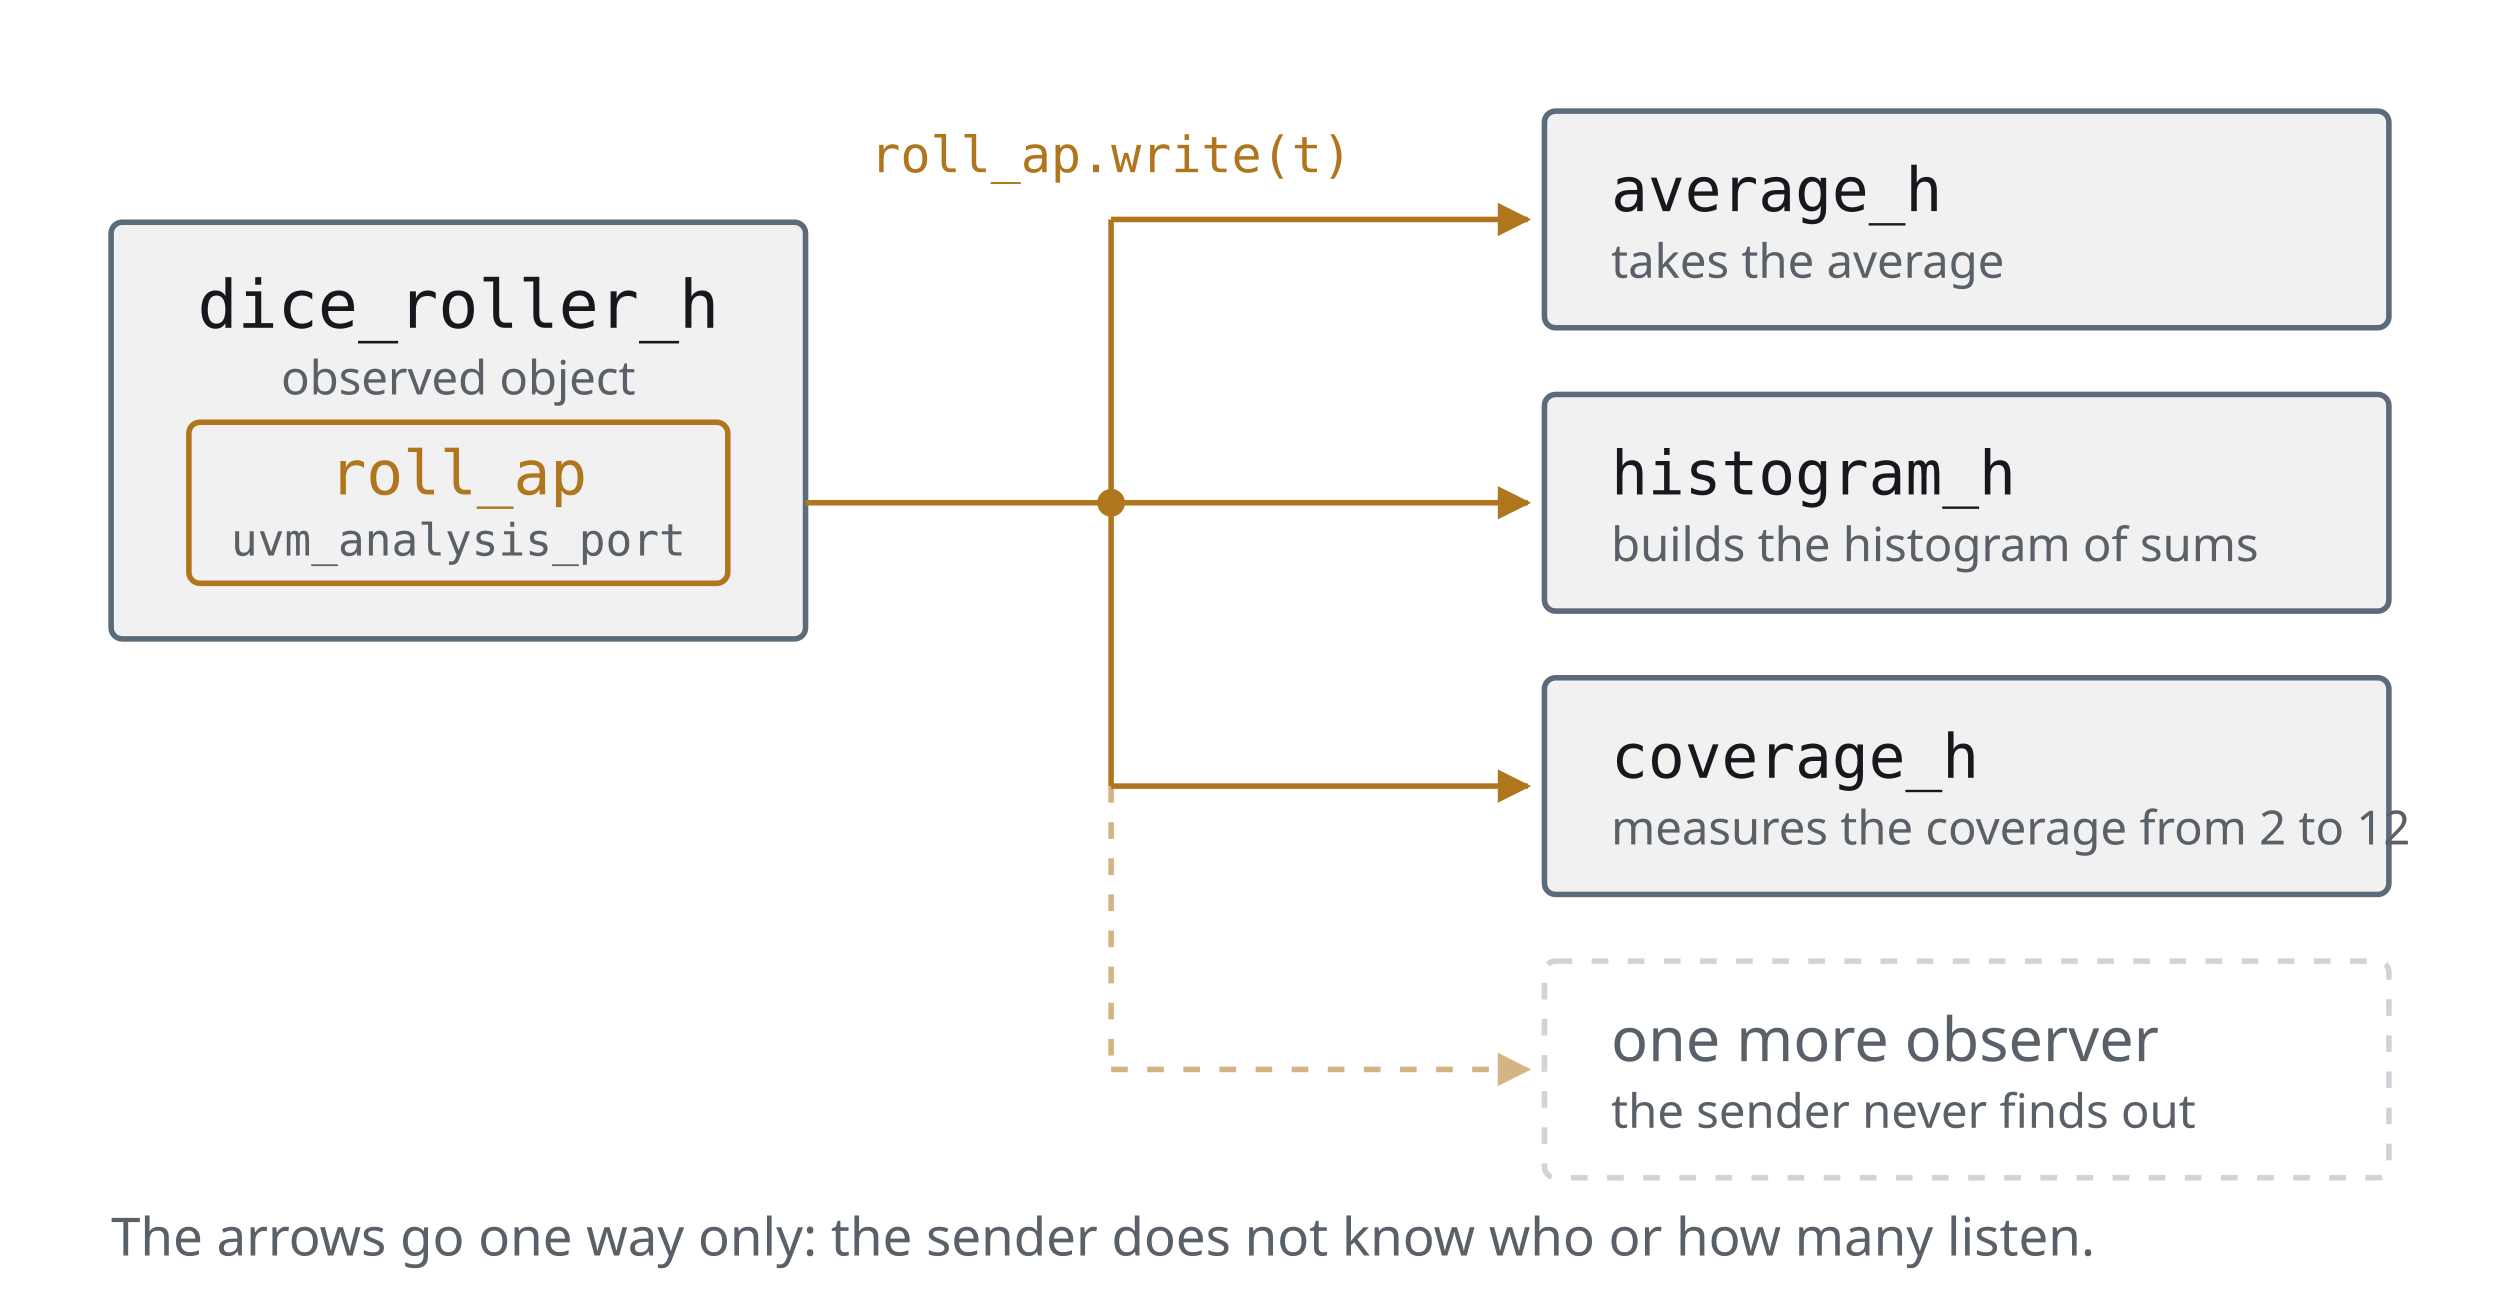
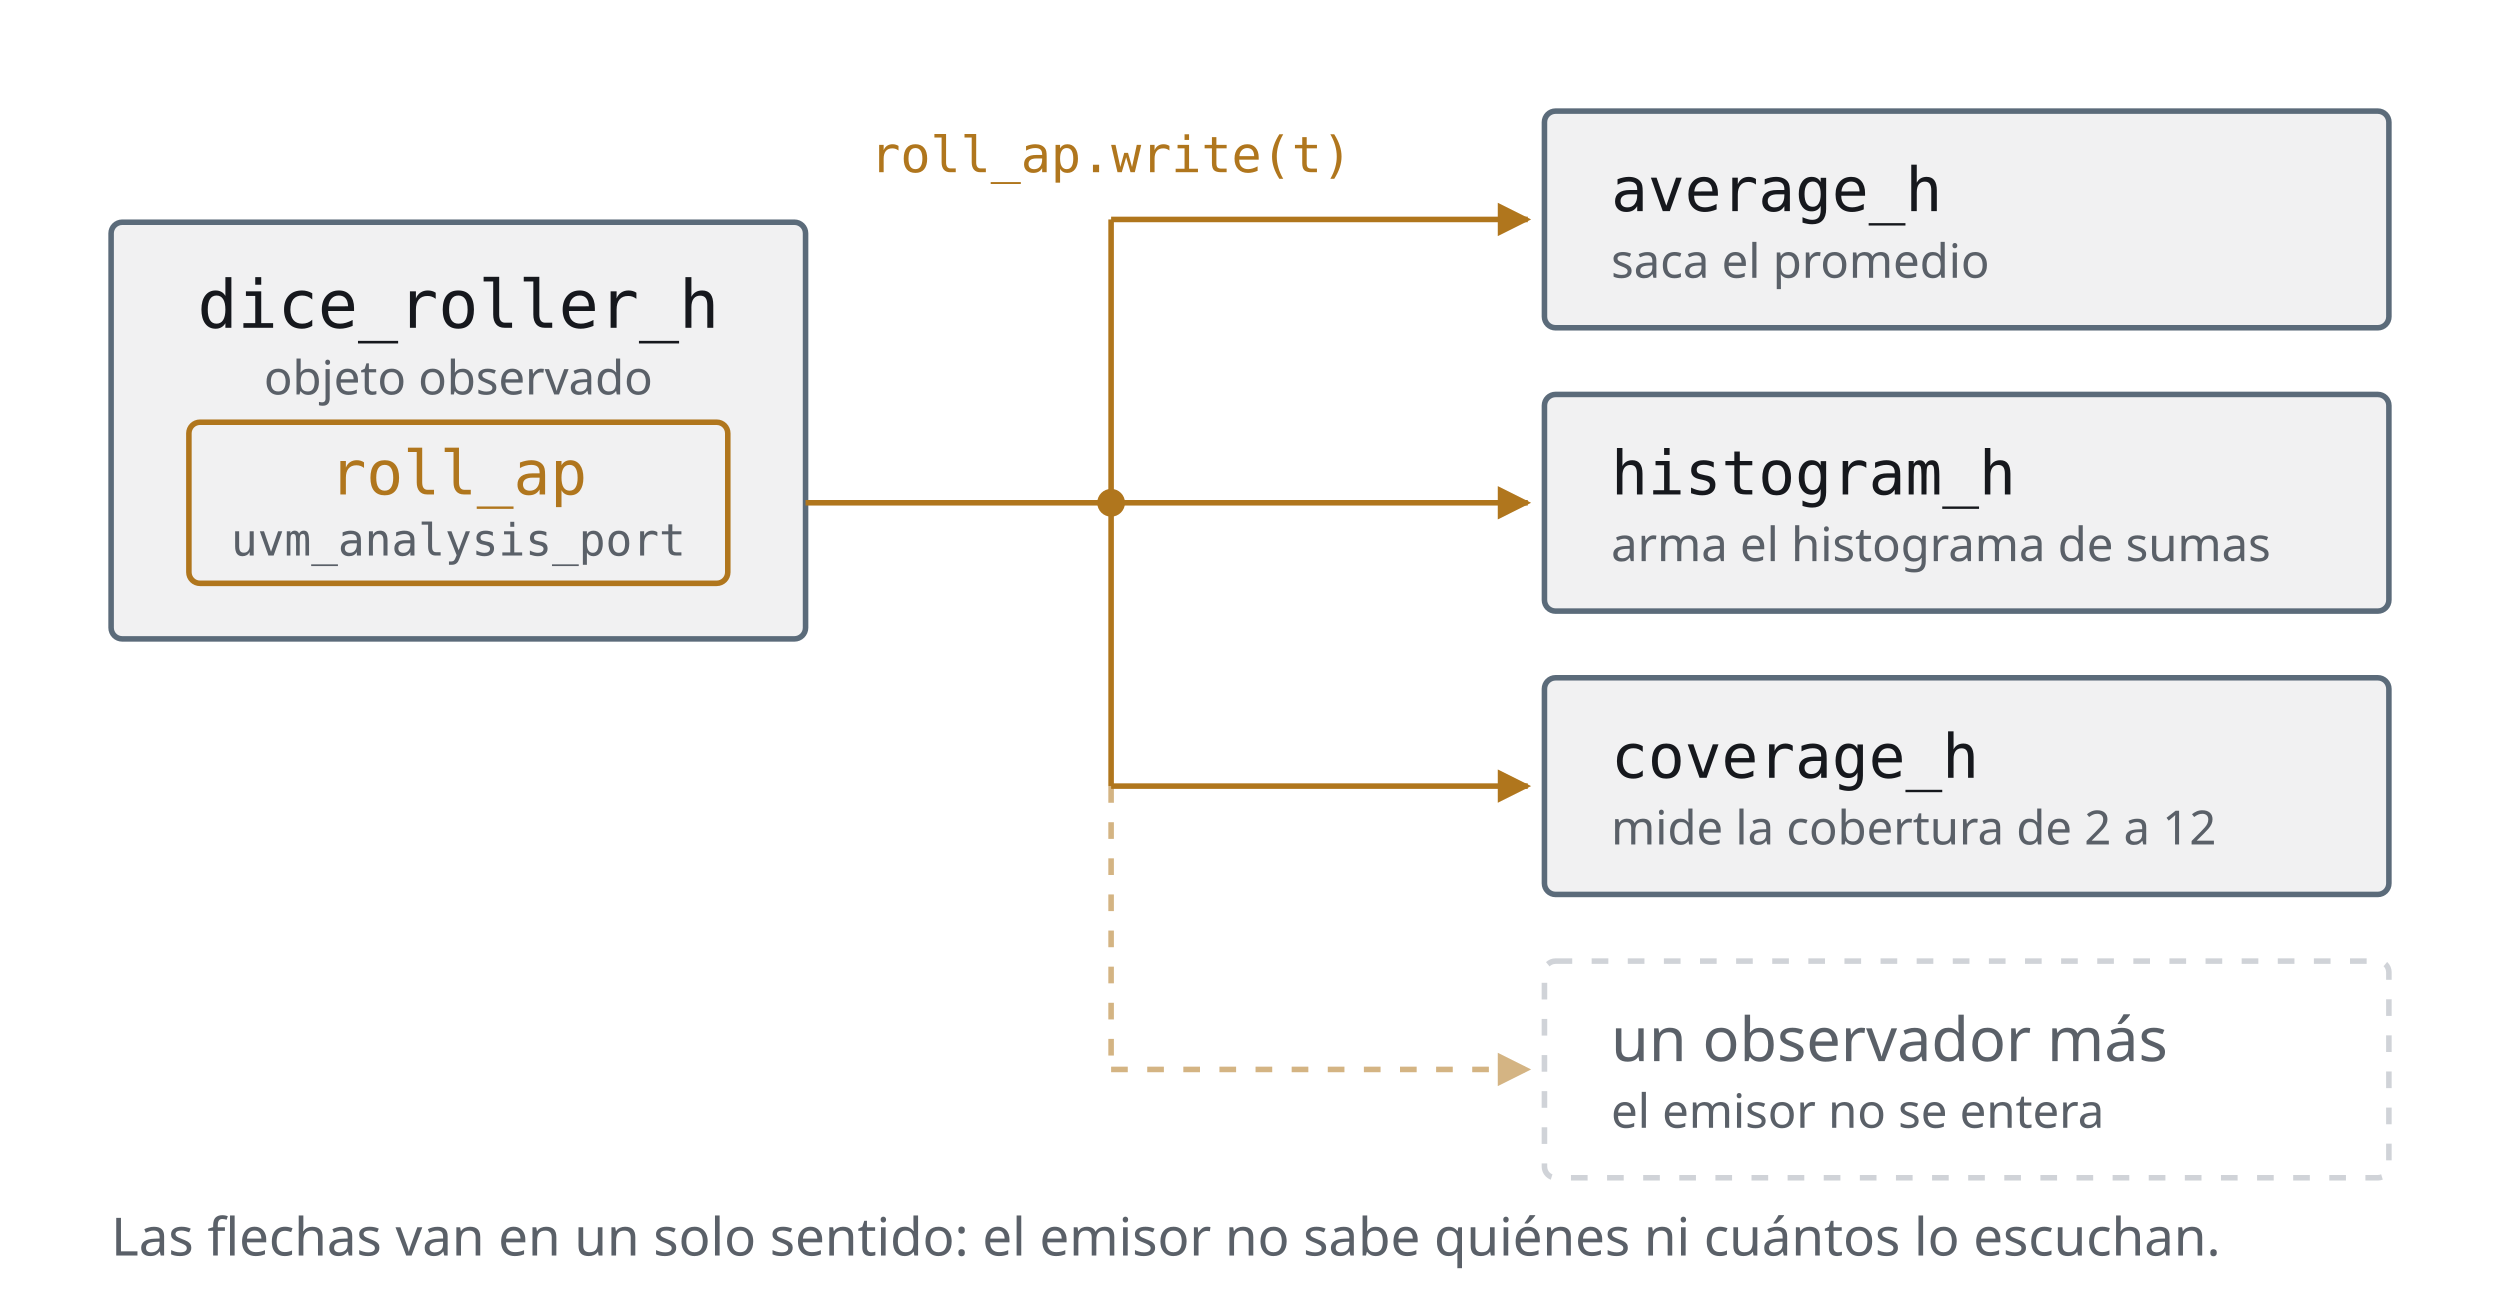
<svg xmlns="http://www.w3.org/2000/svg" viewBox="0 0 900 470" font-family="IBM Plex Sans, system-ui, sans-serif">
  <defs>
    <marker id="a-acc" viewBox="0 0 10 10" refX="9" refY="5" markerWidth="6" markerHeight="6" orient="auto-start-reverse">
      <path d="M0,0 L10,5 L0,10 z" fill="#b0761d" />
    </marker>
  </defs>
  <rect x="40" y="80" width="250" height="150" rx="4" fill="#16181d" opacity="0.06" />
  <rect x="40" y="80" width="250" height="150" rx="4" fill="none" stroke="#5b6b7a" stroke-width="2" />
  <text x="165" y="118" fill="#16181d" font-size="24" text-anchor="middle" font-family="IBM Plex Mono, ui-monospace, monospace">dice_roller_h</text>
-   <text x="165" y="142" fill="#5a6068" font-size="17" text-anchor="middle">observed object</text>
+   <text x="165" y="142" fill="#5a6068" font-size="17" text-anchor="middle">objeto observado</text>
  <rect x="68" y="152" width="194" height="58" rx="4" fill="none" stroke="#b0761d" stroke-width="2" />
  <text x="165" y="178" fill="#b0761d" font-size="22" text-anchor="middle" font-family="IBM Plex Mono, ui-monospace, monospace">roll_ap</text>
  <text x="165" y="200" fill="#5a6068" font-size="16" text-anchor="middle" font-family="IBM Plex Mono, ui-monospace, monospace">uvm_analysis_port</text>
  <text x="400" y="62" fill="#b0761d" font-size="18" text-anchor="middle" font-family="IBM Plex Mono, ui-monospace, monospace">roll_ap.write(t)</text>
  <line x1="290" y1="181" x2="400" y2="181" stroke="#b0761d" stroke-width="2" />
  <line x1="400" y1="79" x2="400" y2="283" stroke="#b0761d" stroke-width="2" />
  <circle cx="400" cy="181" r="5" fill="#b0761d" />
  <line x1="400" y1="79" x2="550" y2="79" stroke="#b0761d" stroke-width="2" marker-end="url(#a-acc)" />
  <line x1="400" y1="181" x2="550" y2="181" stroke="#b0761d" stroke-width="2" marker-end="url(#a-acc)" />
  <line x1="400" y1="283" x2="550" y2="283" stroke="#b0761d" stroke-width="2" marker-end="url(#a-acc)" />
  <line x1="400" y1="283" x2="400" y2="385" stroke="#b0761d" stroke-width="2" stroke-dasharray="6 7" opacity="0.55" />
  <line x1="400" y1="385" x2="550" y2="385" stroke="#b0761d" stroke-width="2" stroke-dasharray="6 7" opacity="0.55" marker-end="url(#a-acc)" />
  <rect x="556" y="40" width="304" height="78" rx="4" fill="#16181d" opacity="0.06" />
  <rect x="556" y="40" width="304" height="78" rx="4" fill="none" stroke="#5b6b7a" stroke-width="2" />
  <text x="580" y="76" fill="#16181d" font-size="22" font-family="IBM Plex Mono, ui-monospace, monospace">average_h</text>
-   <text x="580" y="100" fill="#5a6068" font-size="17">takes the average</text>
+   <text x="580" y="100" fill="#5a6068" font-size="17">saca el promedio</text>
  <rect x="556" y="142" width="304" height="78" rx="4" fill="#16181d" opacity="0.06" />
  <rect x="556" y="142" width="304" height="78" rx="4" fill="none" stroke="#5b6b7a" stroke-width="2" />
  <text x="580" y="178" fill="#16181d" font-size="22" font-family="IBM Plex Mono, ui-monospace, monospace">histogram_h</text>
-   <text x="580" y="202" fill="#5a6068" font-size="17">builds the histogram of sums</text>
+   <text x="580" y="202" fill="#5a6068" font-size="17">arma el histograma de sumas</text>
  <rect x="556" y="244" width="304" height="78" rx="4" fill="#16181d" opacity="0.06" />
  <rect x="556" y="244" width="304" height="78" rx="4" fill="none" stroke="#5b6b7a" stroke-width="2" />
  <text x="580" y="280" fill="#16181d" font-size="22" font-family="IBM Plex Mono, ui-monospace, monospace">coverage_h</text>
-   <text x="580" y="304" fill="#5a6068" font-size="17">measures the coverage from 2 to 12</text>
+   <text x="580" y="304" fill="#5a6068" font-size="17">mide la cobertura de 2 a 12</text>
  <rect x="556" y="346" width="304" height="78" rx="4" fill="none" stroke="#d0d3d8" stroke-width="2" stroke-dasharray="6 7" />
-   <text x="580" y="382" fill="#5a6068" font-size="22">one more observer</text>
-   <text x="580" y="406" fill="#5a6068" font-size="17">the sender never finds out</text>
-   <text x="40" y="452" fill="#5a6068" font-size="19">The arrows go one way only: the sender does not know who or how many listen.</text>
+   <text x="580" y="382" fill="#5a6068" font-size="22">un observador más</text>
+   <text x="580" y="406" fill="#5a6068" font-size="17">el emisor no se entera</text>
+   <text x="40" y="452" fill="#5a6068" font-size="19">Las flechas van en un solo sentido: el emisor no sabe quiénes ni cuántos lo escuchan.</text>
</svg>
